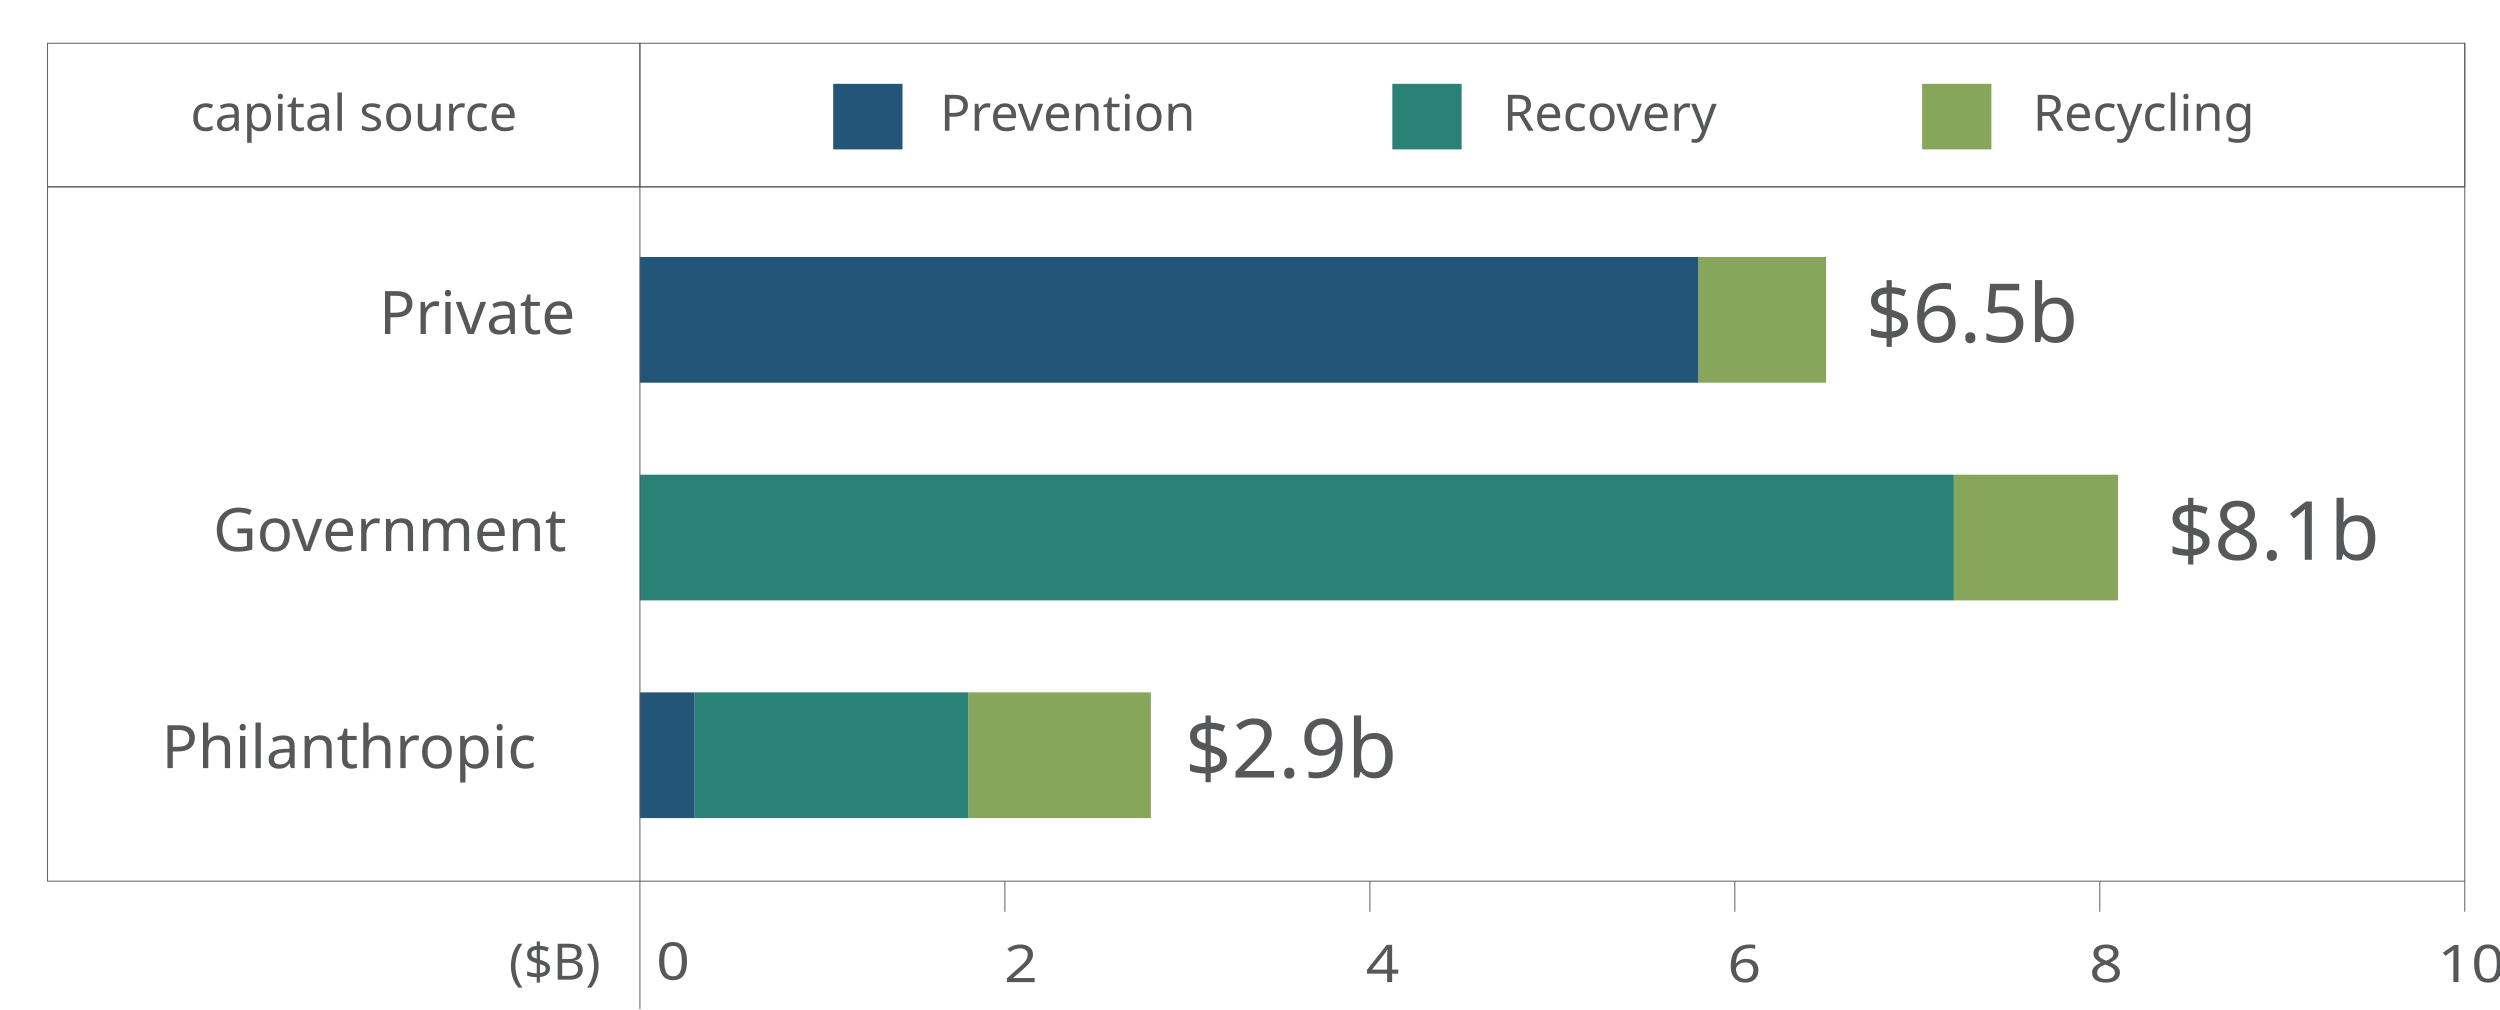
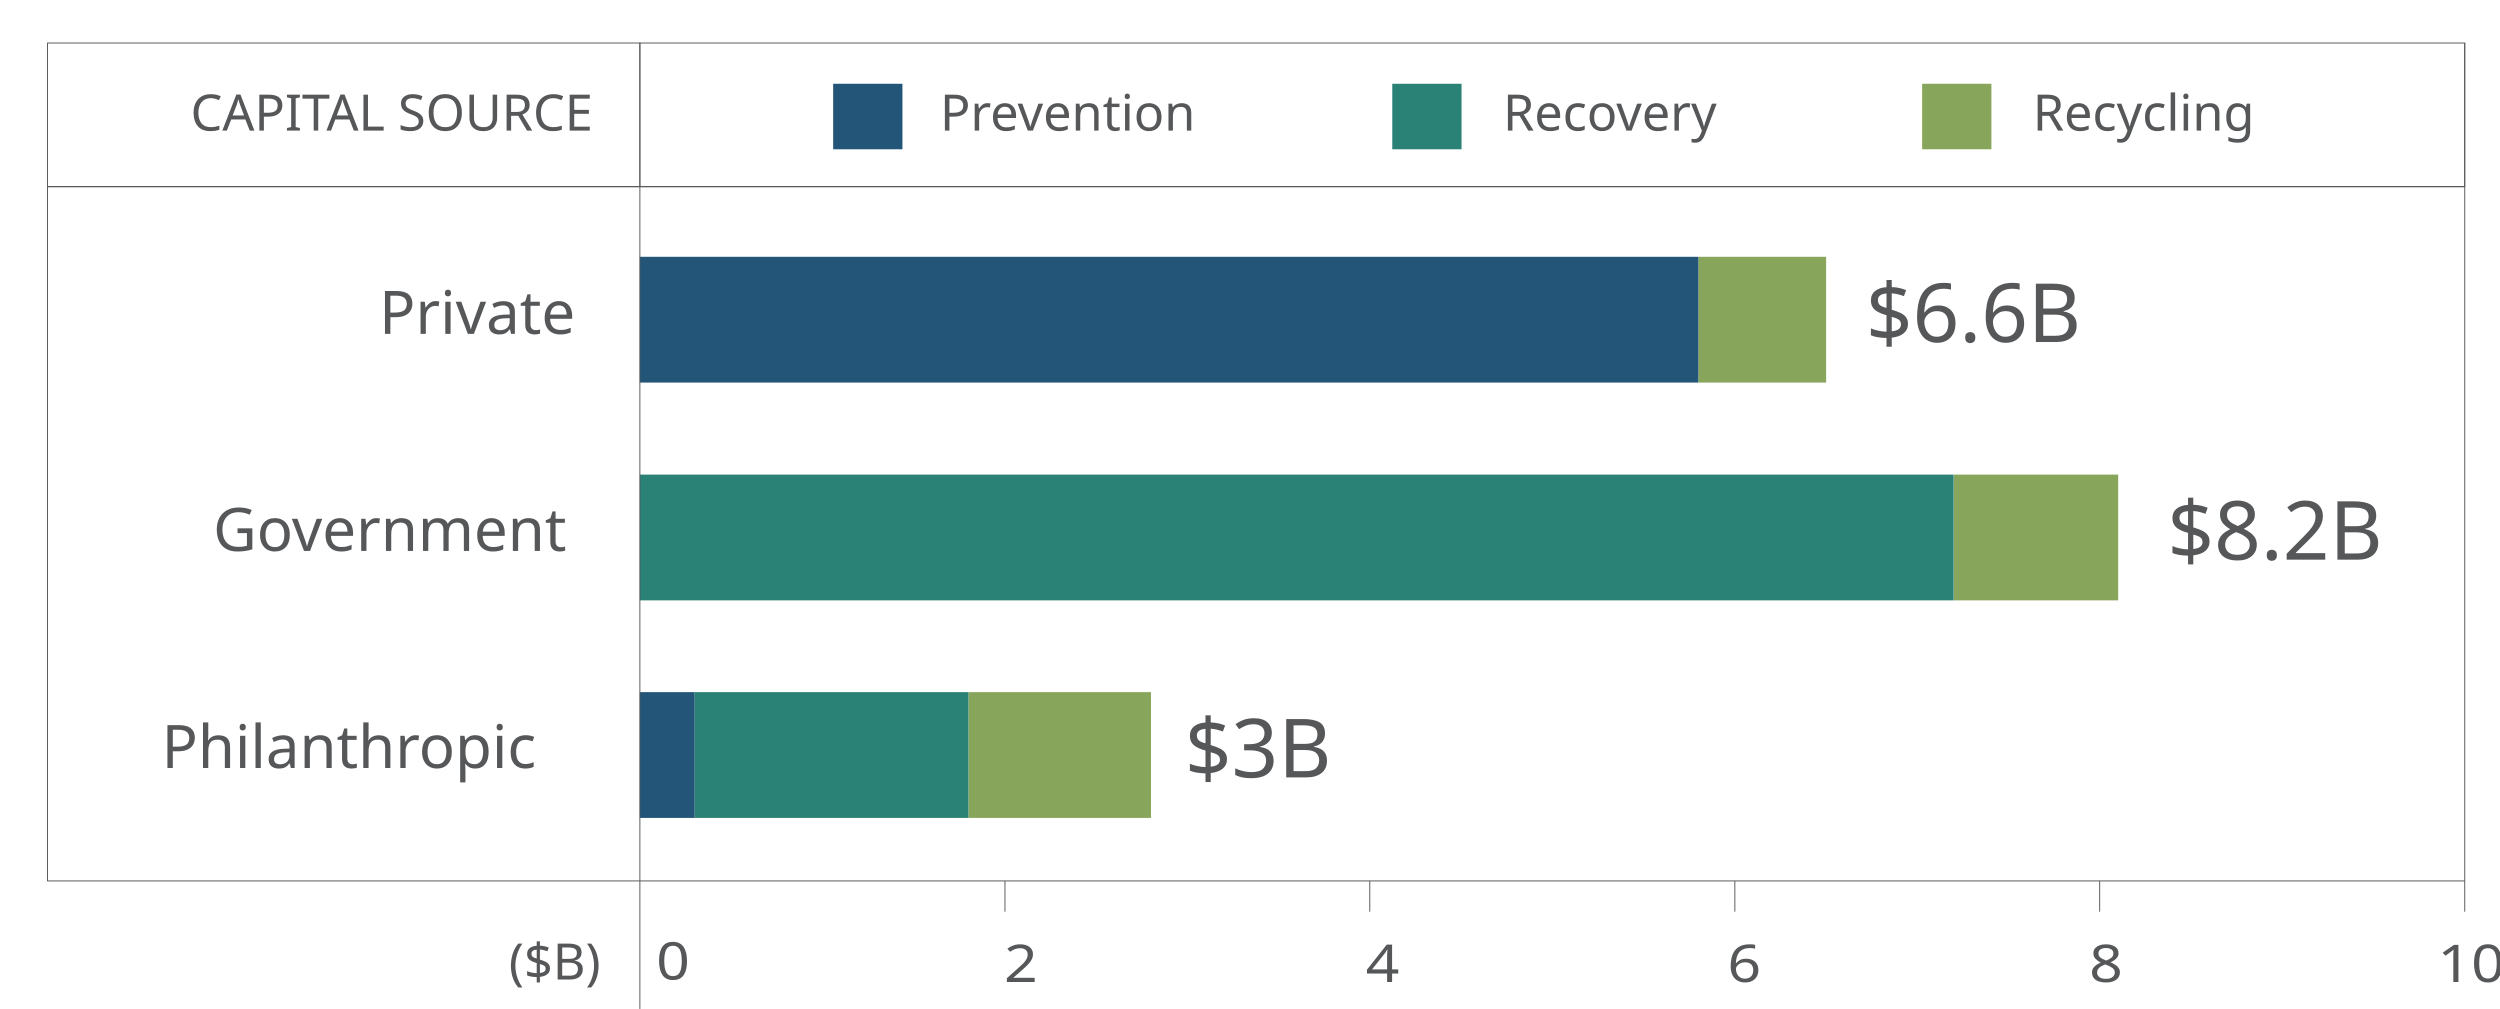
- <svg xmlns="http://www.w3.org/2000/svg" version="1.1" x="0px" y="0px" viewBox="0 0 999.772 403.549" enable-background="new 0 0 999.772 403.549" xml:space="preserve">
+ <svg xmlns="http://www.w3.org/2000/svg" version="1.1" id="Layer_1" x="0px" y="0px" viewBox="140 69.5 999.8 403.5" style="enable-background:new 140 69.5 999.8 403.5;" xml:space="preserve">
+   <style type="text/css">
+ 	.st0{fill:#555759;}
+ 	.st1{font-family:'TradeGothic-CondEighteen';}
+ 	.st2{font-size:20.794px;}
+ 	.st3{fill:#88A65B;}
+ 	.st4{fill:#2A8175;}
+ 	.st5{fill:#225577;}
+ 	.st6{fill:none;stroke:#555759;stroke-width:0.382;stroke-miterlimit:10;}
+ 	.st7{fill:none;}
+ 	.st8{font-family:'ProximaNova-Regular';}
+ 	.st9{font-size:24px;}
+ 	.st10{font-family:'ProximaNova-Bold';}
+ 	.st11{font-size:32.677px;}
+ 	.st12{font-size:20.122px;}
+ 	.st13{display:none;}
+ </style>
  <g id="bottom">
    <g>
      <g>
        <g>
-           <text transform="matrix(1.1321 0 0 1 262.431 391.7874)" fill="#555759" font-family="'TradeGothic-CondEighteen'" font-size="20.794px">0</text>
-           <text transform="matrix(1.1321 0 0 1 401.5345 392.7591)" fill="#555759" font-family="'TradeGothic-CondEighteen'" font-size="20.794px">2</text>
-           <text transform="matrix(1.1321 0 0 1 546.1849 392.7591)" fill="#555759" font-family="'TradeGothic-CondEighteen'" font-size="20.794px">4</text>
-           <text transform="matrix(1.1321 0 0 1 690.8392 392.7591)" fill="#555759" font-family="'TradeGothic-CondEighteen'" font-size="20.794px">6</text>
-           <text transform="matrix(1.1321 0 0 1 835.4916 392.7591)" fill="#555759" font-family="'TradeGothic-CondEighteen'" font-size="20.794px">8</text>
-           <text transform="matrix(1.1321 0 0 1 974.8002 392.7591)" fill="#555759" font-family="'TradeGothic-CondEighteen'" font-size="20.794px">10</text>
+           <text transform="matrix(1.1321 0 0 1 402.4312 461.2381)" class="st0 st1 st2">0</text>
+           <text transform="matrix(1.1321 0 0 1 541.5352 462.2098)" class="st0 st1 st2">2</text>
+           <text transform="matrix(1.1321 0 0 1 686.1855 462.2098)" class="st0 st1 st2">4</text>
+           <text transform="matrix(1.1321 0 0 1 830.8398 462.2098)" class="st0 st1 st2">6</text>
+           <text transform="matrix(1.1321 0 0 1 975.4922 462.2098)" class="st0 st1 st2">8</text>
+           <text transform="matrix(1.1321 0 0 1 1114.801 462.2098)" class="st0 st1 st2">10</text>
        </g>
      </g>
      <g>
        <g>
-           <rect x="387.269" y="276.886" fill="#88A65B" width="72.978" height="50.272" />
+           <rect x="527.3" y="346.3" class="st3" width="73" height="50.3" />
        </g>
      </g>
-       <rect x="679.183" y="102.774" fill="#88A65B" width="51.085" height="50.272" />
-       <rect x="781.352" y="189.83" fill="#88A65B" width="65.68" height="50.272" />
-       <rect x="277.802" y="276.886" fill="#2A8175" width="109.467" height="50.272" />
-       <rect x="255.908" y="102.774" fill="#225577" width="423.274" height="50.272" />
-       <rect x="255.908" y="189.83" fill="#2A8175" width="525.444" height="50.272" />
-       <rect x="255.908" y="276.886" fill="#225577" width="21.893" height="50.272" />
+       <rect x="819.2" y="172.2" class="st3" width="51.1" height="50.3" />
+       <rect x="921.4" y="259.3" class="st3" width="65.7" height="50.3" />
+       <rect x="417.8" y="346.3" class="st4" width="109.5" height="50.3" />
+       <rect x="395.9" y="172.2" class="st5" width="423.3" height="50.3" />
+       <rect x="395.9" y="259.3" class="st4" width="525.4" height="50.3" />
+       <rect x="395.9" y="346.3" class="st5" width="21.9" height="50.3" />
      <g>
        <g>
-           <line fill="none" stroke="#555759" stroke-width="0.382" stroke-miterlimit="10" x1="255.908" y1="403.549" x2="255.908" y2="74.725" />
-           <line fill="none" stroke="#555759" stroke-width="0.382" stroke-miterlimit="10" x1="401.865" y1="364.631" x2="401.865" y2="352.385" />
-           <line fill="none" stroke="#555759" stroke-width="0.382" stroke-miterlimit="10" x1="547.822" y1="364.631" x2="547.822" y2="352.385" />
-           <line fill="none" stroke="#555759" stroke-width="0.382" stroke-miterlimit="10" x1="693.778" y1="364.631" x2="693.778" y2="352.385" />
-           <line fill="none" stroke="#555759" stroke-width="0.382" stroke-miterlimit="10" x1="839.735" y1="364.631" x2="839.735" y2="352.385" />
-           <line fill="none" stroke="#555759" stroke-width="0.382" stroke-miterlimit="10" x1="985.692" y1="364.631" x2="985.692" y2="17.293" />
+           <line class="st6" x1="395.9" y1="473" x2="395.9" y2="144.2" />
+           <line class="st6" x1="541.9" y1="434.1" x2="541.9" y2="421.8" />
+           <line class="st6" x1="687.8" y1="434.1" x2="687.8" y2="421.8" />
+           <line class="st6" x1="833.8" y1="434.1" x2="833.8" y2="421.8" />
+           <line class="st6" x1="979.7" y1="434.1" x2="979.7" y2="421.8" />
+           <line class="st6" x1="1125.7" y1="434.1" x2="1125.7" y2="86.7" />
        </g>
      </g>
      <g>
-         <rect x="26.18" y="117.563" fill="none" width="217.846" height="209.595" />
-         <text transform="matrix(0.9989 0 0 1 151.6371 133.5706)">
-           <tspan x="0" y="0" fill="#555759" font-family="'ProximaNova-Regular'" font-size="24px">Private</tspan>
-           <tspan x="-66.48" y="86.804" fill="#555759" font-family="'ProximaNova-Regular'" font-size="24px">Government</tspan>
-           <tspan x="-87.096" y="173.607" fill="#555759" font-family="'ProximaNova-Regular'" font-size="24px">Philanthropic</tspan>
-         </text>
+         <rect x="166.2" y="187" class="st7" width="217.8" height="209.6" />
+         <text transform="matrix(0.9989 0 0 1 291.6372 203.0218)" class="st0 st8 st9">Private</text>
+         <text transform="matrix(0.9989 0 0 1 225.23 289.8255)" class="st0 st8 st9">Government</text>
+         <text transform="matrix(0.9989 0 0 1 204.6367 376.6287)" class="st0 st8 st9">Philanthropic</text>
      </g>
      <g>
-         <text transform="matrix(1 0 0 1 746.1849 136.8206)" fill="#555759" font-family="'ProximaNova-Bold'" font-size="32.677px">$6.5b</text>
+         <text transform="matrix(1 0 0 1 886.1849 206.2716)" class="st0 st10 st11">$6.6B</text>
      </g>
      <g>
-         <text transform="matrix(1 0 0 1 866.7777 223.8745)" fill="#555759" font-family="'ProximaNova-Bold'" font-size="32.677px">$8.1b</text>
+         <text transform="matrix(1 0 0 1 1006.778 293.3255)" class="st0 st10 st11">$8.2B</text>
      </g>
      <g>
-         <text transform="matrix(1 0 0 1 473.8314 310.933)" fill="#555759" font-family="'ProximaNova-Bold'" font-size="32.677px">$2.9b</text>
+         <text transform="matrix(1 0 0 1 613.8314 380.384)" class="st0 st10 st11">$3B</text>
      </g>
-       <polyline fill="none" stroke="#555759" stroke-width="0.382" stroke-miterlimit="10" points="985.692,74.725 19.02,74.725     19.02,352.385 985.692,352.385   " />
+       <polyline class="st6" points="1125.7,144.2 159,144.2 159,421.8 1125.7,421.8   " />
      <g>
-         <text transform="matrix(1 0 0 1 375.9271 52.2894)" fill="#555759" font-family="'ProximaNova-Regular'" font-size="20.122px">Prevention</text>
+         <text transform="matrix(1 0 0 1 515.9271 121.7404)" class="st0 st8 st12">Prevention</text>
      </g>
      <g>
-         <text transform="matrix(1 0 0 1 601.0873 52.2874)" fill="#555759" font-family="'ProximaNova-Regular'" font-size="20.122px">Recovery</text>
+         <text transform="matrix(1 0 0 1 741.0873 121.7384)" class="st0 st8 st12">Recovery</text>
      </g>
      <g>
-         <text transform="matrix(1 0 0 1 812.9486 52.2874)" fill="#555759" font-family="'ProximaNova-Regular'" font-size="20.122px">Recycling</text>
+         <text transform="matrix(1 0 0 1 952.9486 121.7384)" class="st0 st8 st12">Recycling</text>
      </g>
-       <rect x="333.209" y="33.529" fill="#225577" width="27.706" height="26.221" />
-       <rect x="556.809" y="33.529" fill="#2A8175" width="27.706" height="26.221" />
-       <rect x="768.672" y="33.529" fill="#88A65B" width="27.706" height="26.221" />
+       <rect x="473.2" y="103" class="st5" width="27.7" height="26.2" />
+       <rect x="696.8" y="103" class="st4" width="27.7" height="26.2" />
+       <rect x="908.7" y="103" class="st3" width="27.7" height="26.2" />
      <g>
-         <text transform="matrix(1 0 0 1 76.1888 52.2874)" fill="#555759" font-family="'ProximaNova-Regular'" font-size="20.122px">capital source</text>
+         <text transform="matrix(1 0 0 1 216.1888 121.7384)" class="st0 st8 st12">CAPITAL SOURCE</text>
      </g>
-       <rect x="19.02" y="17.293" fill="none" stroke="#555759" stroke-width="0.382" stroke-miterlimit="10" width="236.888" height="57.432" />
-       <rect x="255.908" y="17.293" fill="none" stroke="#555759" stroke-width="0.382" stroke-miterlimit="10" width="729.783" height="57.432" />
+       <rect x="159" y="86.7" class="st6" width="236.9" height="57.4" />
+       <rect x="395.9" y="86.7" class="st6" width="729.8" height="57.4" />
      <g>
-         <text transform="matrix(1 0 0 1 203.517 391.779)" fill="#555759" font-family="'ProximaNova-Regular'" font-size="20.122px">($B)</text>
+         <text transform="matrix(1 0 0 1 343.517 461.23)" class="st0 st8 st12">($B)</text>
      </g>
    </g>
  </g>
  <g id="pie_layer">
</g>
-   <g id="Pie_Layer_2" display="none">
+   <g id="Pie_Layer_2" class="st13">
</g>
-   <g id="meals_saved" display="none">
+   <g id="meals_saved" class="st13">
</g>
-   <g id="consumer_ed_hover" display="none">
+   <g id="consumer_ed_hover" class="st13">
</g>
-   <g id="pop_up" display="none">
+   <g id="pop_up" class="st13">
</g>
  <g id="Layer_2">
</g>
  <g id="Layer_8">
</g>
</svg>
